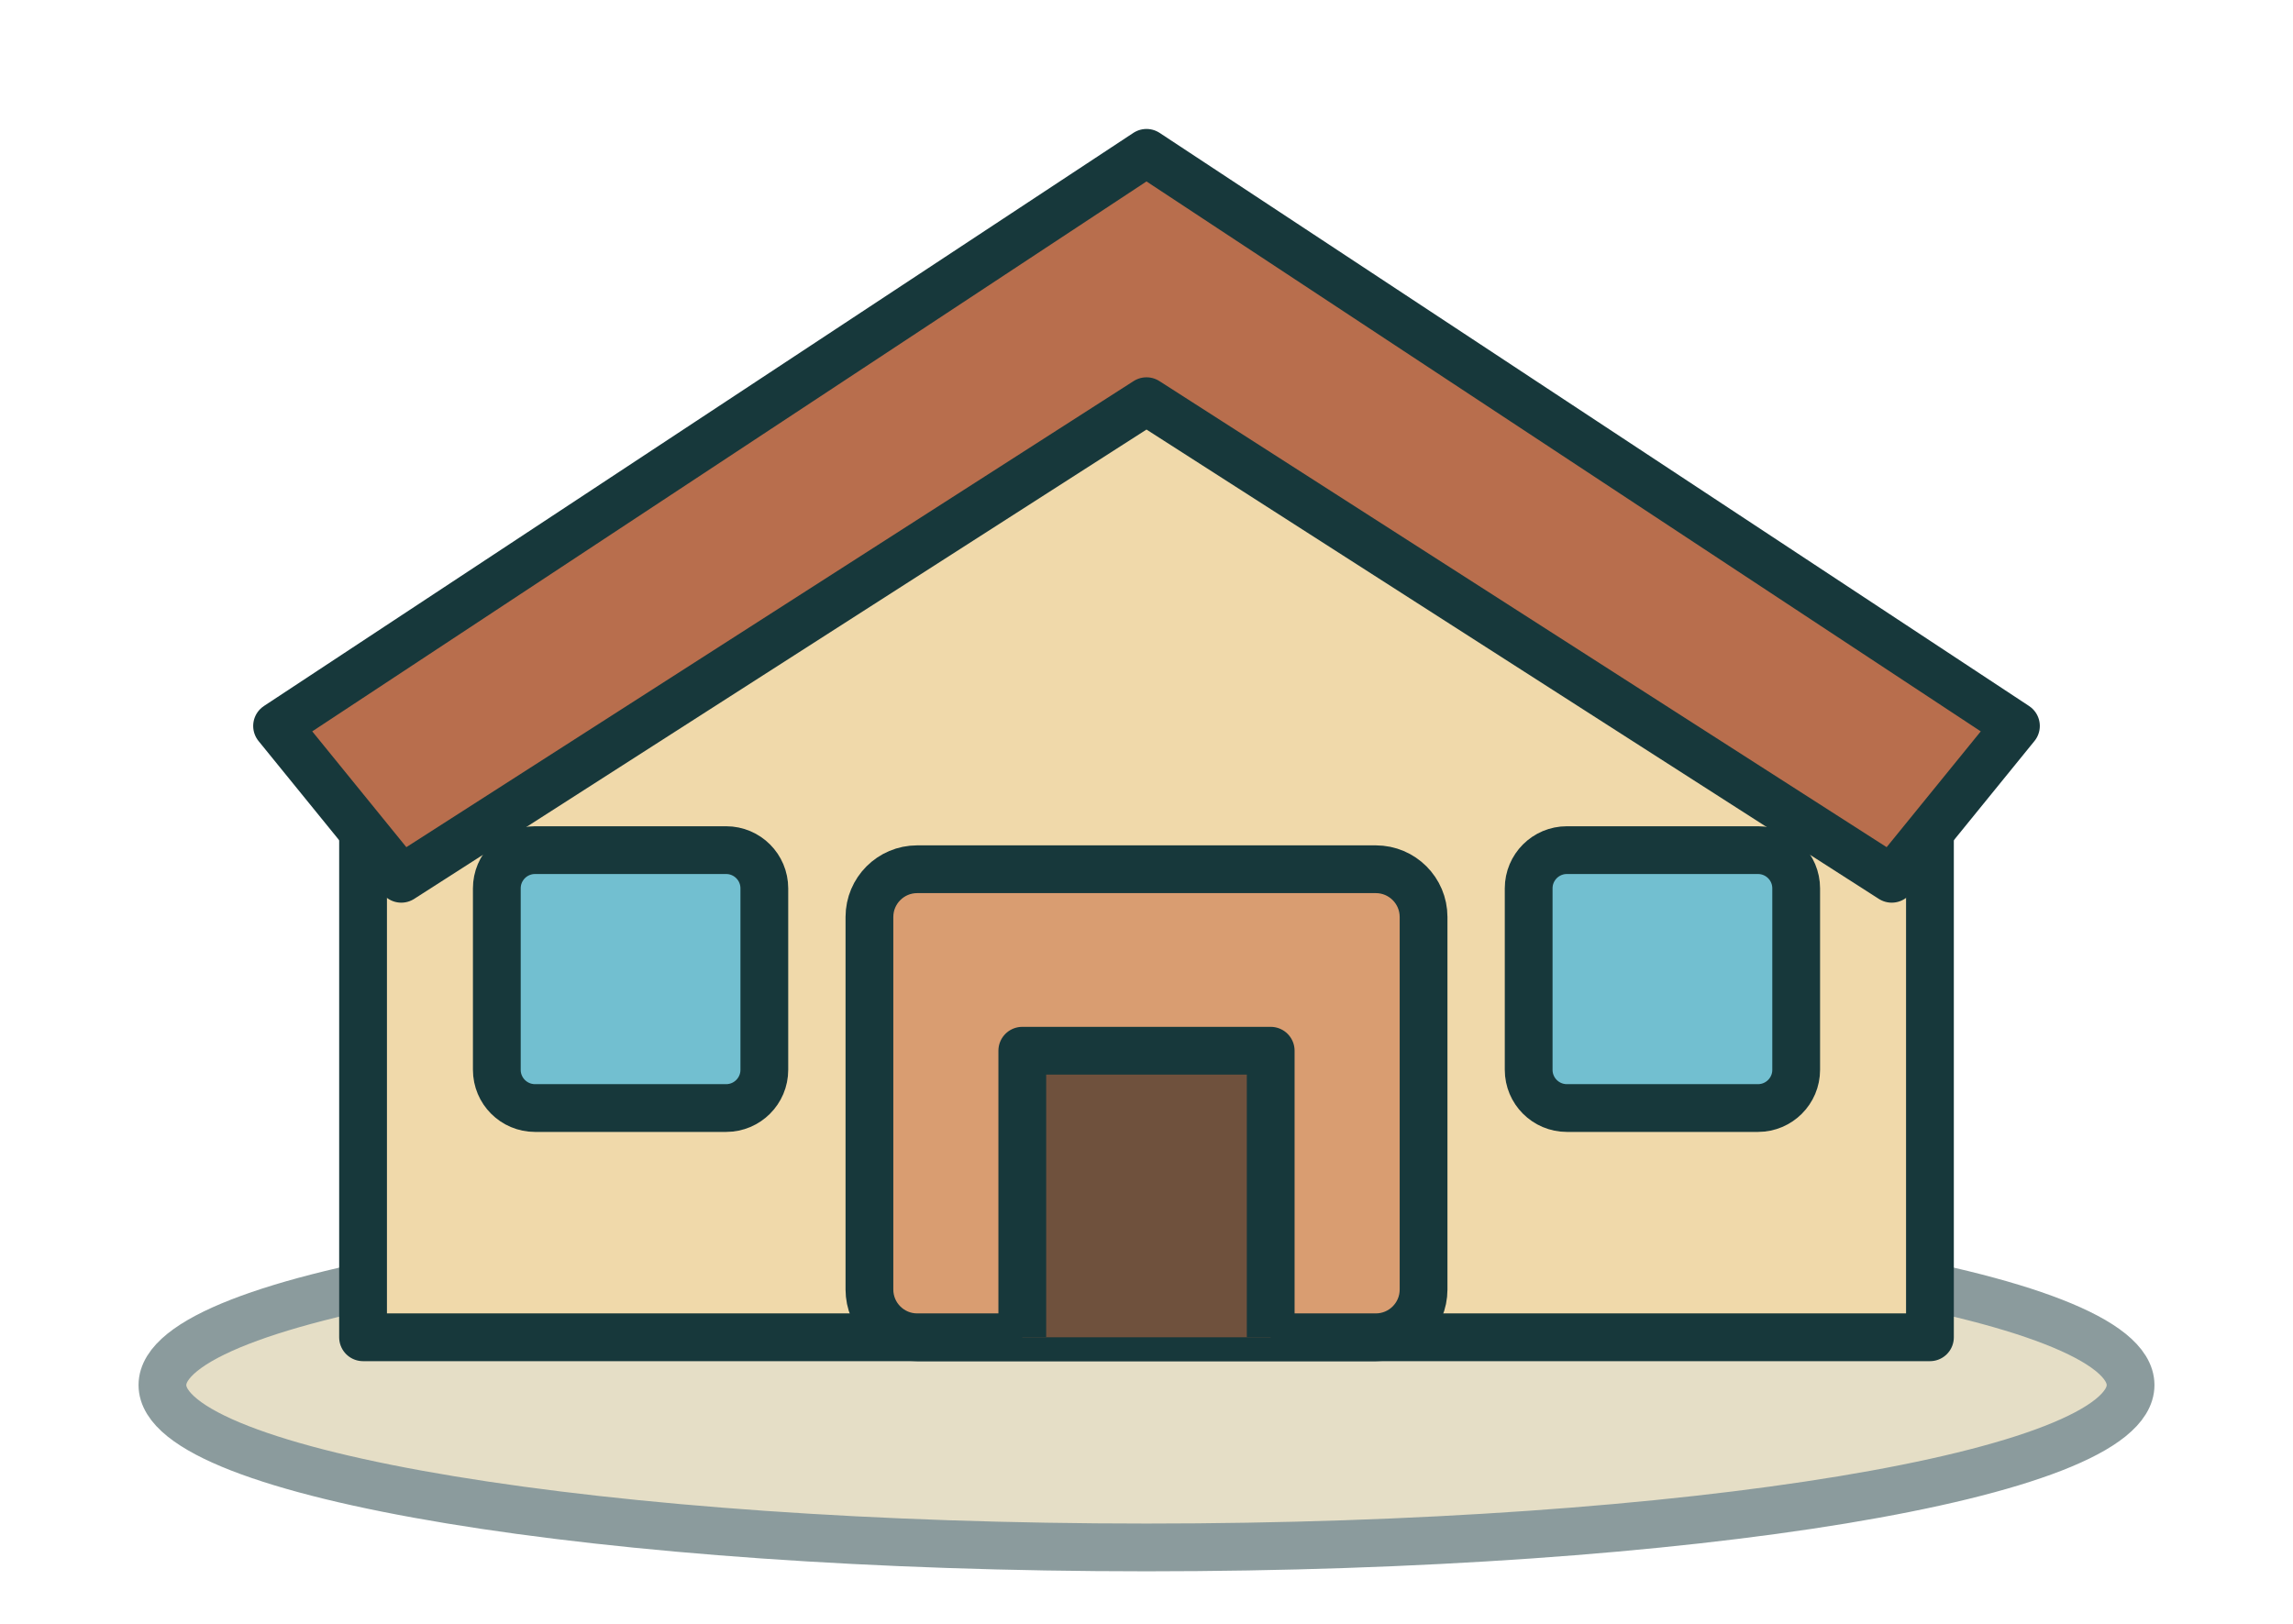
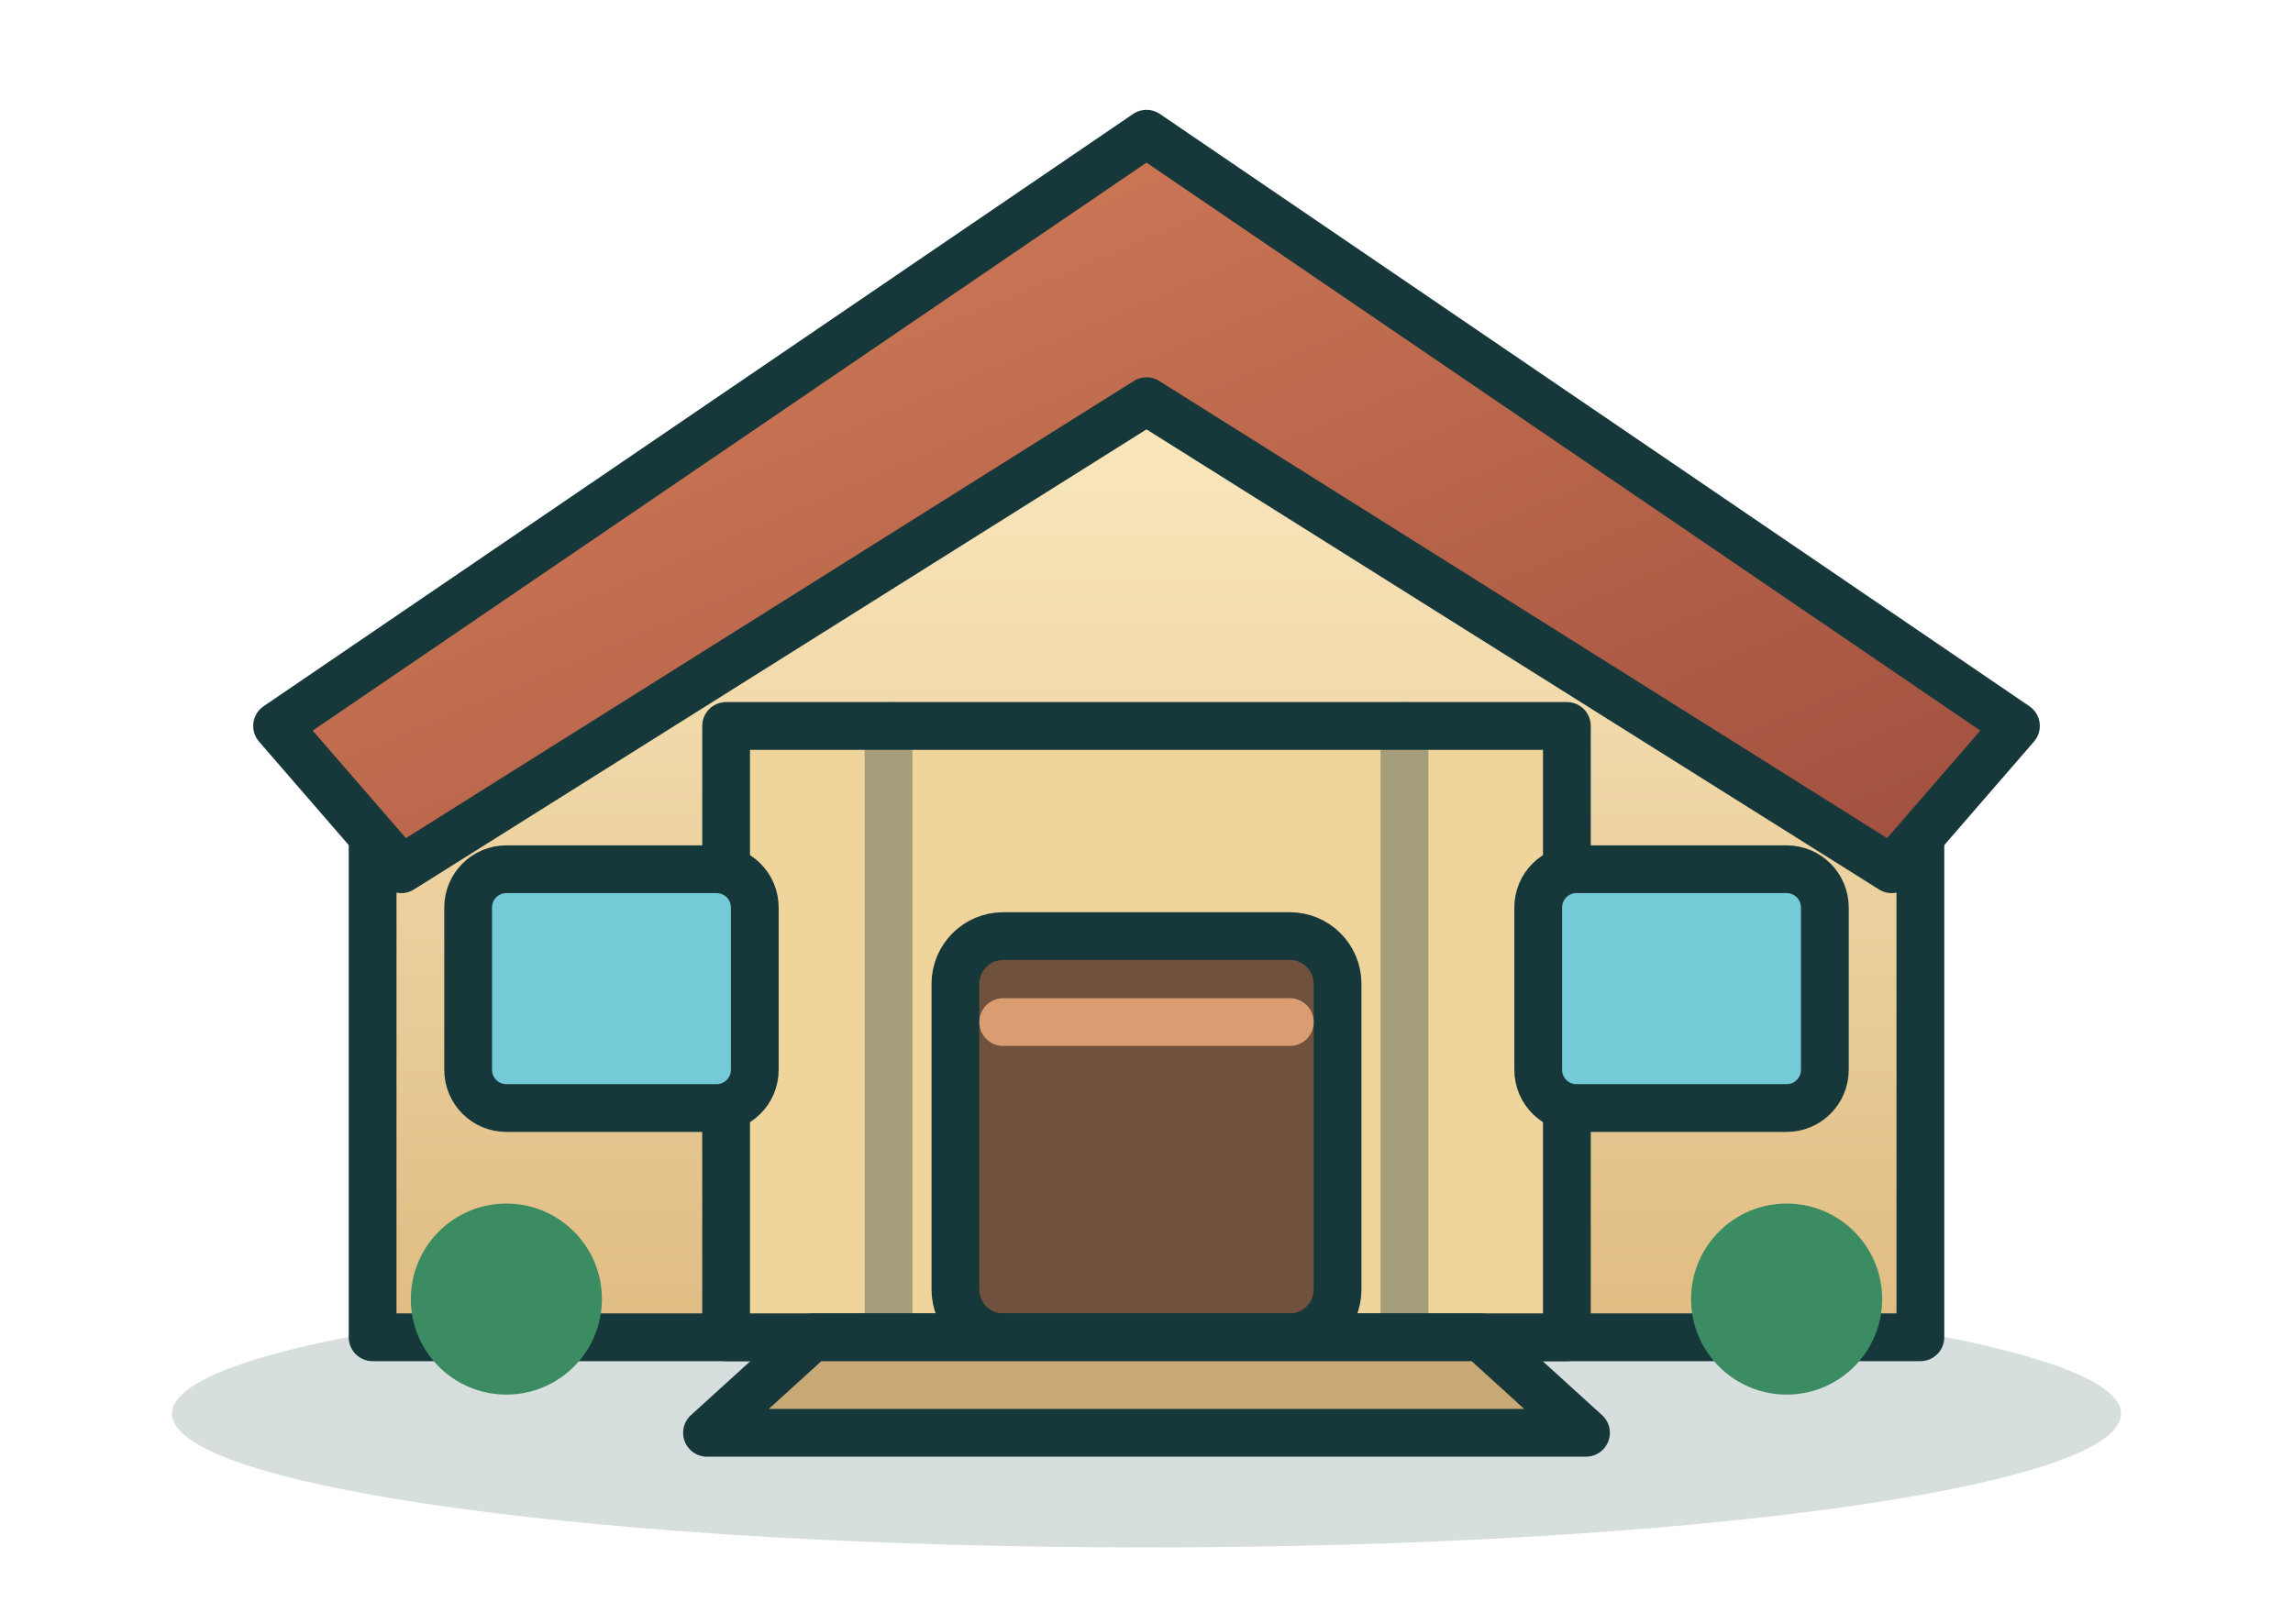
<svg xmlns="http://www.w3.org/2000/svg" viewBox="0 0 240 170">
-   <g stroke="#17383b" stroke-width="5" stroke-linejoin="round">
-     <ellipse cx="120" cy="145" rx="103" ry="17" fill="#cbbd8e" opacity=".5" />
-     <path d="M38 74L120 25l82 49v66H38z" fill="#f0d9aa" />
-     <path d="M29 76L120 16l91 60-13 16-78-50-78 50z" fill="#b86e4d" />
-     <rect x="91" y="91" width="58" height="49" rx="5" fill="#d99d71" />
-     <rect x="52" y="89" width="28" height="27" rx="4" fill="#72bfd0" />
-     <rect x="160" y="89" width="28" height="27" rx="4" fill="#72bfd0" />
-     <path d="M107 140v-30h26v30" fill="#6f513d" />
+   <defs>
+     <linearGradient id="wall" x1="0" y1="0" x2="0" y2="1">
+       <stop stop-color="#fff0c9" />
+       <stop offset="1" stop-color="#dfbc82" />
+     </linearGradient>
+     <linearGradient id="roof" x1="0" y1="0" x2="1" y2="1">
+       <stop stop-color="#d9825b" />
+       <stop offset="1" stop-color="#9f4f3f" />
+     </linearGradient>
+   </defs>
+   <g stroke="#17383b" stroke-width="5" stroke-linejoin="round" stroke-linecap="round">
+     <ellipse cx="120" cy="148" rx="102" ry="14" fill="#244746" opacity=".18" stroke="none" />
+     <path d="M39 74L120 24l81 50v66H39z" fill="url(#wall)" />
+     <path d="M29 76L120 14l91 62-13 15-78-49-78 49z" fill="url(#roof)" />
+     <path d="M76 76h88v64H76z" fill="#efd49c" />
+     <path d="M93 76v64M147 76v64" opacity=".35" />
+     <rect x="100" y="98" width="40" height="42" rx="5" fill="#6f513d" />
+     <rect x="49" y="91" width="30" height="25" rx="4" fill="#75cad7" />
+     <rect x="161" y="91" width="30" height="25" rx="4" fill="#75cad7" />
+     <path d="M105 107h30" stroke="#d99d71" />
+     <path d="M85 140h70l11 10H74z" fill="#c8a875" />
+     <circle cx="53" cy="136" r="10" fill="#3b8c63" stroke="none" />
+     <circle cx="187" cy="136" r="10" fill="#3b8c63" stroke="none" />
  </g>
</svg>
